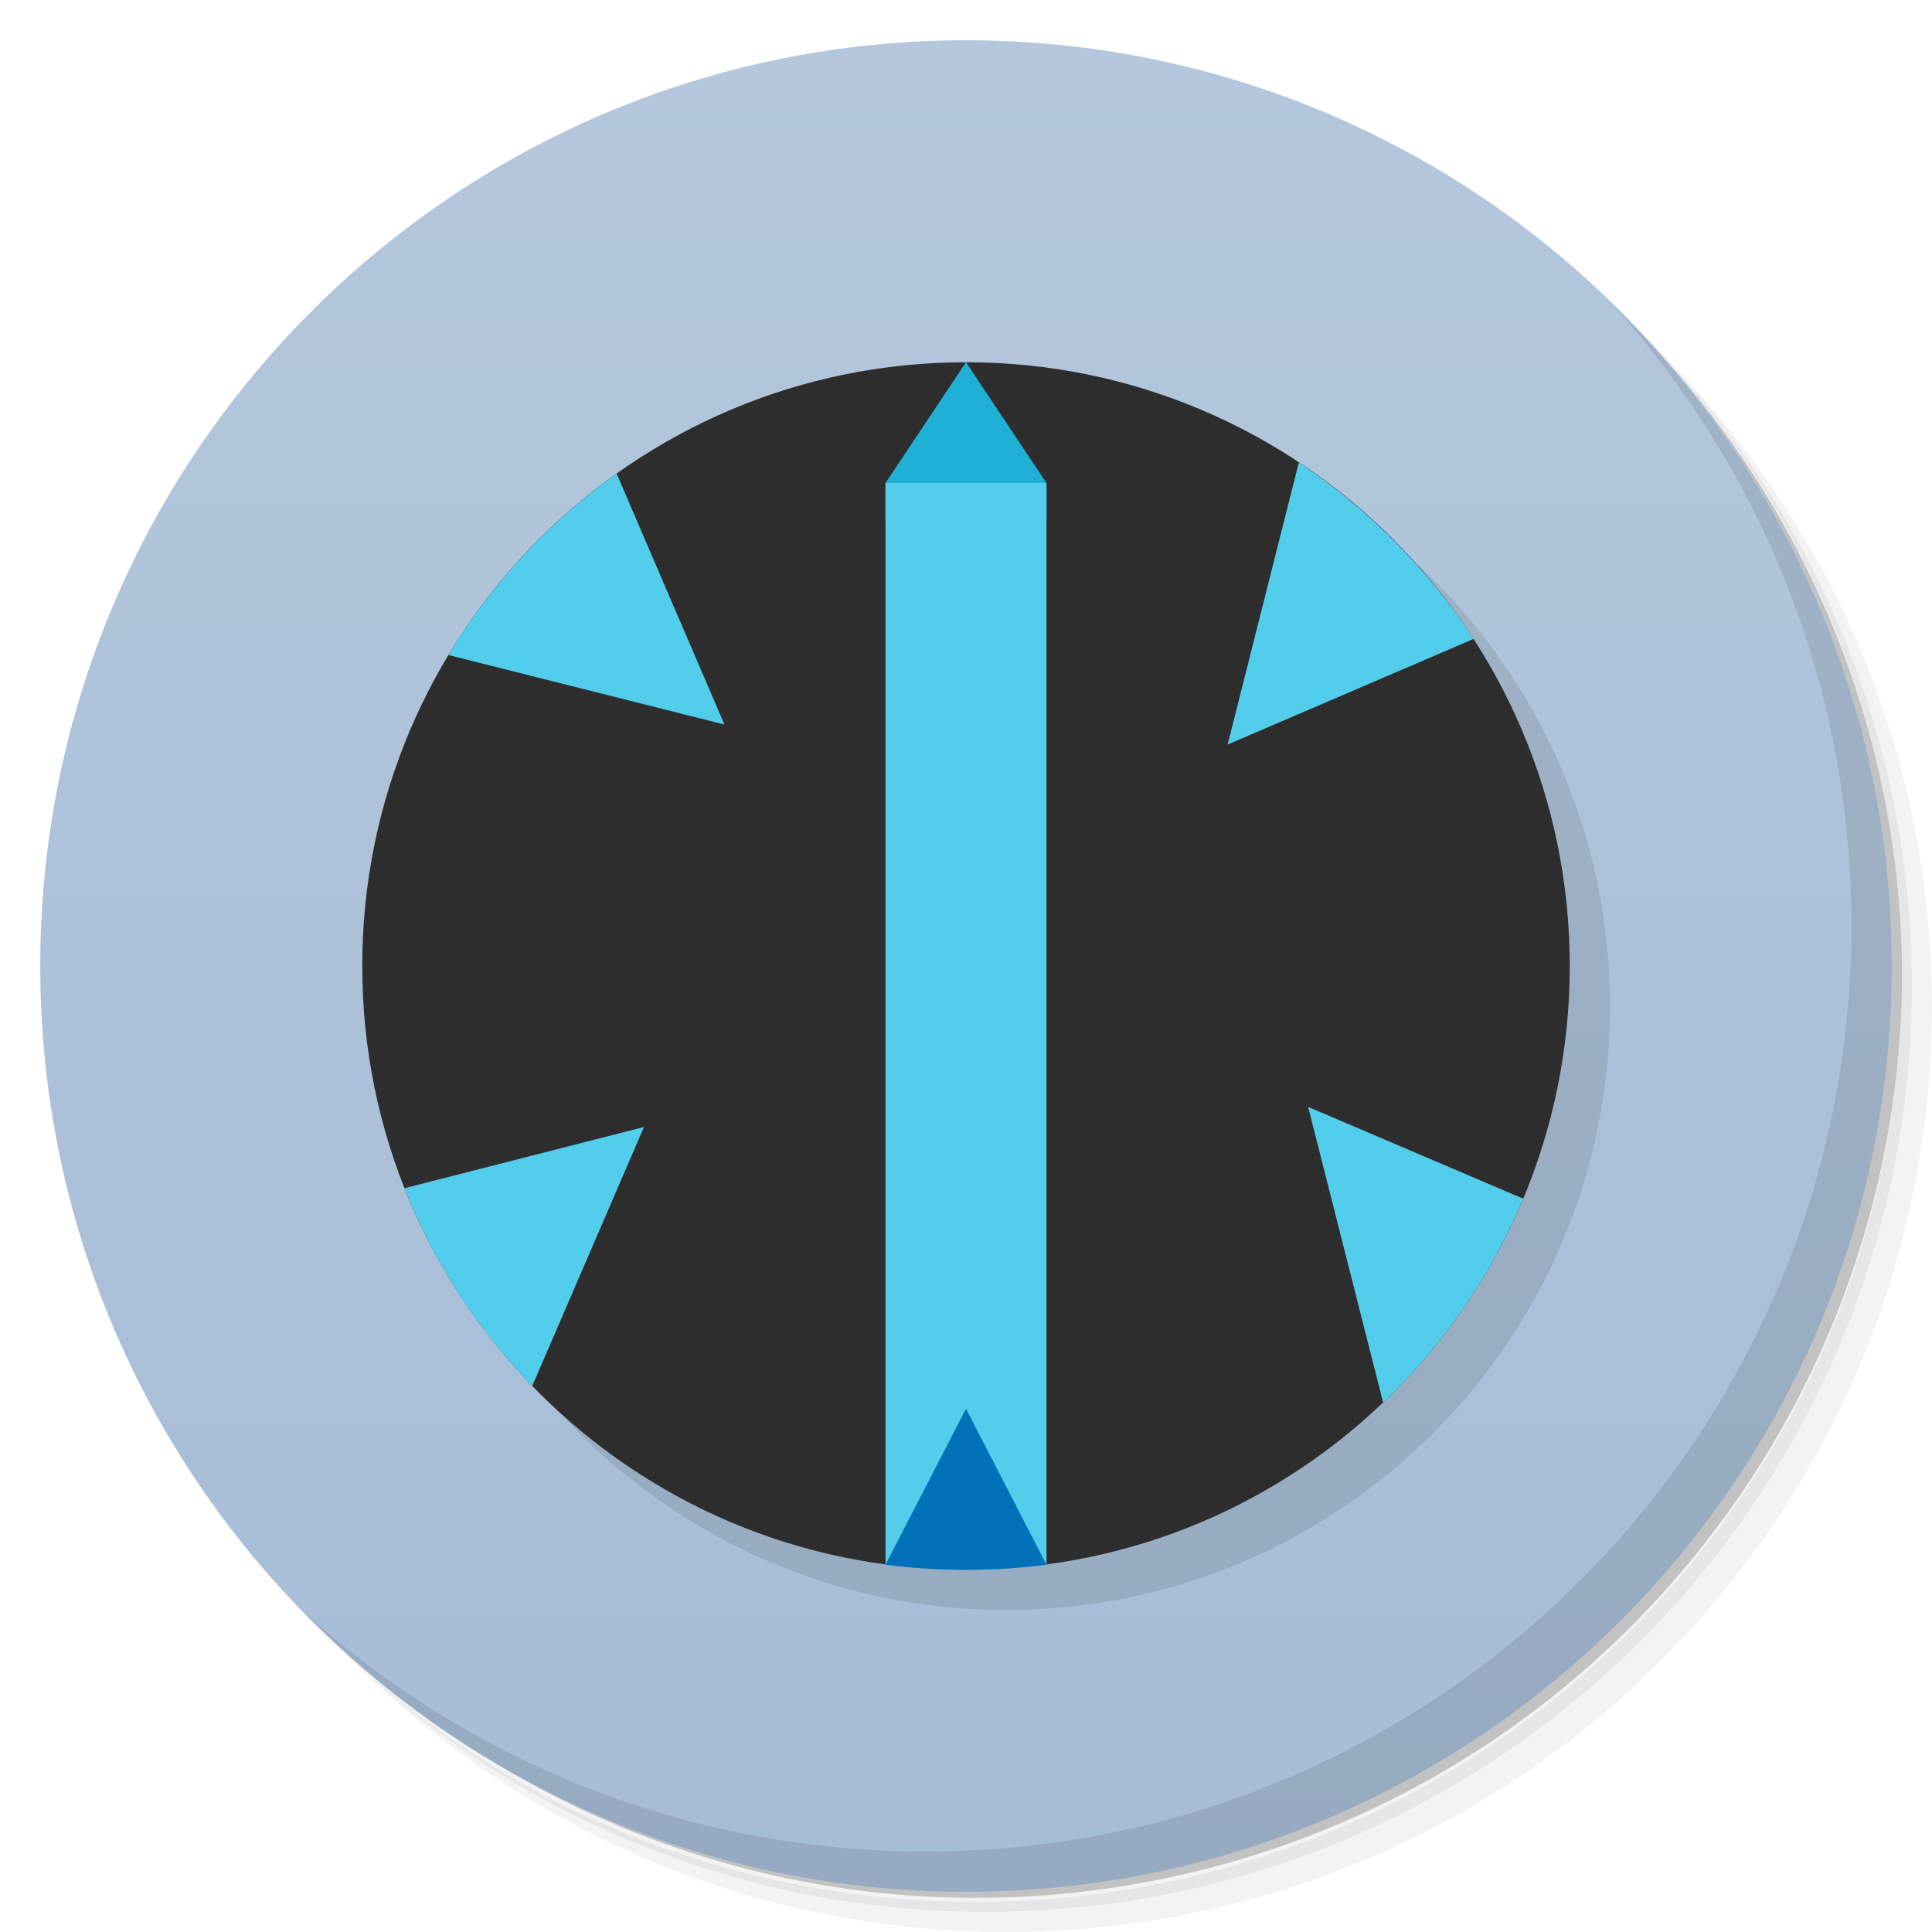
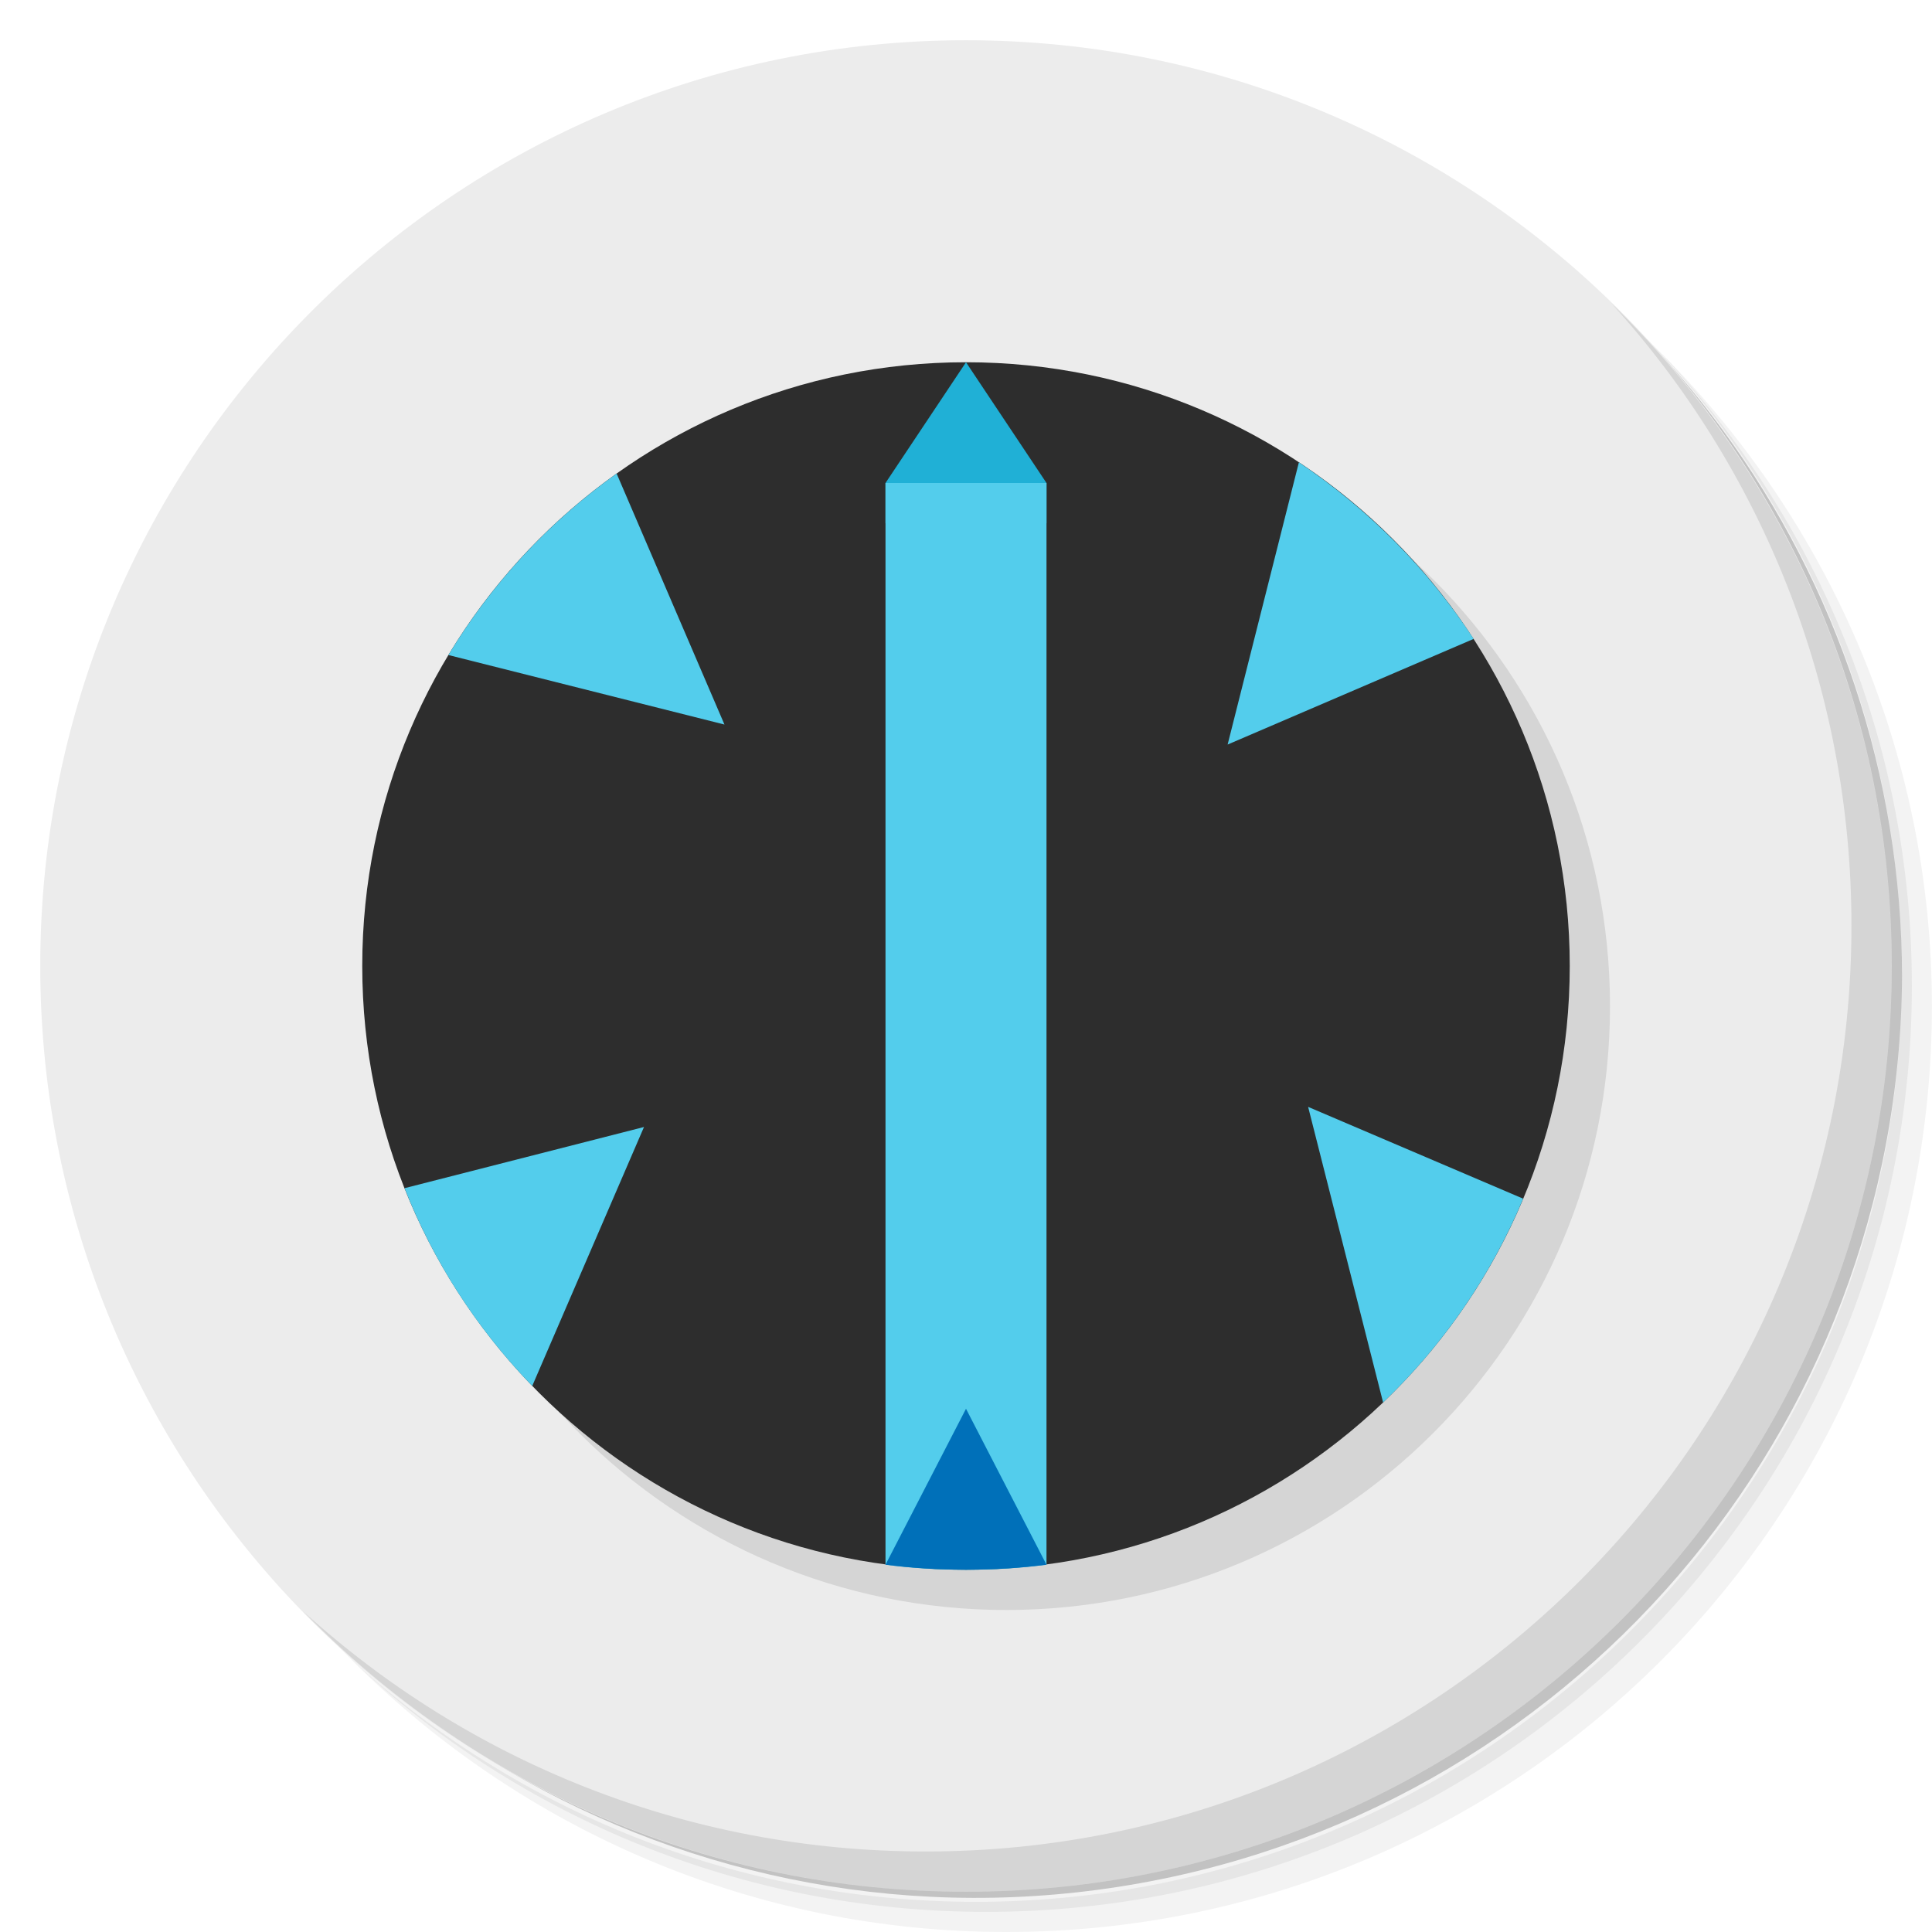
- <svg xmlns="http://www.w3.org/2000/svg" viewBox="0 0 48 48">
-   <defs>
+ <svg xmlns="http://www.w3.org/2000/svg" viewBox="0 0 48 48" id="svg2" version="1.1">
+   <defs id="defs4">
    <linearGradient id="linearGradient3764" x1="1" x2="47" gradientUnits="userSpaceOnUse" gradientTransform="matrix(0,-1,1,0,-1.5e-6,48)">
-       <stop style="stop-color:#a6bdd6;stop-opacity:1" />
-       <stop offset="1" style="stop-color:#b4c7dc;stop-opacity:1" />
+       <stop style="stop-color:#a6bdd6;stop-opacity:1" id="stop7" />
+       <stop offset="1" style="stop-color:#b4c7dc;stop-opacity:1" id="stop9" />
    </linearGradient>
  </defs>
-   <g>
-     <path d="m 36.31 5 c 5.859 4.062 9.688 10.831 9.688 18.5 c 0 12.426 -10.07 22.5 -22.5 22.5 c -7.669 0 -14.438 -3.828 -18.5 -9.688 c 1.037 1.822 2.306 3.499 3.781 4.969 c 4.085 3.712 9.514 5.969 15.469 5.969 c 12.703 0 23 -10.298 23 -23 c 0 -5.954 -2.256 -11.384 -5.969 -15.469 c -1.469 -1.475 -3.147 -2.744 -4.969 -3.781 z m 4.969 3.781 c 3.854 4.113 6.219 9.637 6.219 15.719 c 0 12.703 -10.297 23 -23 23 c -6.081 0 -11.606 -2.364 -15.719 -6.219 c 4.16 4.144 9.883 6.719 16.219 6.719 c 12.703 0 23 -10.298 23 -23 c 0 -6.335 -2.575 -12.06 -6.719 -16.219 z" style="opacity:0.05" />
-     <path d="m 41.28 8.781 c 3.712 4.085 5.969 9.514 5.969 15.469 c 0 12.703 -10.297 23 -23 23 c -5.954 0 -11.384 -2.256 -15.469 -5.969 c 4.113 3.854 9.637 6.219 15.719 6.219 c 12.703 0 23 -10.298 23 -23 c 0 -6.081 -2.364 -11.606 -6.219 -15.719 z" style="opacity:0.1" />
-     <path d="m 31.25 2.375 c 8.615 3.154 14.75 11.417 14.75 21.13 c 0 12.426 -10.07 22.5 -22.5 22.5 c -9.708 0 -17.971 -6.135 -21.12 -14.75 a 23 23 0 0 0 44.875 -7 a 23 23 0 0 0 -16 -21.875 z" style="opacity:0.2" />
+   <g id="g11">
+     <path d="m 36.31 5 c 5.859 4.062 9.688 10.831 9.688 18.5 c 0 12.426 -10.07 22.5 -22.5 22.5 c -7.669 0 -14.438 -3.828 -18.5 -9.688 c 1.037 1.822 2.306 3.499 3.781 4.969 c 4.085 3.712 9.514 5.969 15.469 5.969 c 12.703 0 23 -10.298 23 -23 c 0 -5.954 -2.256 -11.384 -5.969 -15.469 c -1.469 -1.475 -3.147 -2.744 -4.969 -3.781 z m 4.969 3.781 c 3.854 4.113 6.219 9.637 6.219 15.719 c 0 12.703 -10.297 23 -23 23 c -6.081 0 -11.606 -2.364 -15.719 -6.219 c 4.16 4.144 9.883 6.719 16.219 6.719 c 12.703 0 23 -10.298 23 -23 c 0 -6.335 -2.575 -12.06 -6.719 -16.219 z" style="opacity:0.05" id="path13" />
+     <path d="m 41.28 8.781 c 3.712 4.085 5.969 9.514 5.969 15.469 c 0 12.703 -10.297 23 -23 23 c -5.954 0 -11.384 -2.256 -15.469 -5.969 c 4.113 3.854 9.637 6.219 15.719 6.219 c 12.703 0 23 -10.298 23 -23 c 0 -6.081 -2.364 -11.606 -6.219 -15.719 z" style="opacity:0.1" id="path15" />
+     <path d="m 31.25 2.375 c 8.615 3.154 14.75 11.417 14.75 21.13 c 0 12.426 -10.07 22.5 -22.5 22.5 c -9.708 0 -17.971 -6.135 -21.12 -14.75 a 23 23 0 0 0 44.875 -7 a 23 23 0 0 0 -16 -21.875 z" style="opacity:0.2" id="path17" />
  </g>
-   <g>
-     <path d="m 24 1 c 12.703 0 23 10.297 23 23 c 0 12.703 -10.297 23 -23 23 -12.703 0 -23 -10.297 -23 -23 0 -12.703 10.297 -23 23 -23 z" style="fill:url(#linearGradient3764);fill-opacity:1" />
+   <g id="g19" style="fill:#ececec;fill-opacity:1">
+     <path d="m 24 1 c 12.703 0 23 10.297 23 23 c 0 12.703 -10.297 23 -23 23 -12.703 0 -23 -10.297 -23 -23 0 -12.703 10.297 -23 23 -23 z" style="fill:#ececec;fill-opacity:1" id="path21" />
  </g>
-   <g>
-     <g>
-       <g transform="translate(1,1)">
-         <g style="opacity:0.1">
-           <g>
-             <path d="m 39 24 c 0 8.281 -6.715 15 -15 15 c -8.285 0 -15 -6.719 -15 -15 c 0 -8.285 6.715 -15 15 -15 c 8.285 0 15 6.715 15 15 m 0 0" style="fill:#000;fill-opacity:1;stroke:none;fill-rule:nonzero" />
+   <g id="g23">
+     <g id="g25">
+       <g transform="translate(1,1)" id="g27">
+         <g style="opacity:0.1" id="g29">
+           <g id="g31">
+             <path d="m 39 24 c 0 8.281 -6.715 15 -15 15 c -8.285 0 -15 -6.719 -15 -15 c 0 -8.285 6.715 -15 15 -15 c 8.285 0 15 6.715 15 15 m 0 0" style="fill:#000;fill-opacity:1;stroke:none;fill-rule:nonzero" id="path33" />
          </g>
        </g>
      </g>
    </g>
  </g>
-   <g>
-     <g>
-       <g>
-         <path d="M 39,24 C 39,32.281 32.285,39 24,39 15.715,39 9,32.281 9,24 9,15.715 15.715,9 24,9 c 8.285,0 15,6.715 15,15 m 0,0" style="fill:#2d2d2d;fill-opacity:1;stroke:none;fill-rule:nonzero" />
-         <path d="m 15.32 11.766 c -1.684 1.199 -3.109 2.734 -4.18 4.508 l 6.859 1.727 m -2.68 -6.234" style="fill:#53cdec;fill-opacity:1;stroke:none;fill-rule:nonzero" />
-         <path d="m 32.27 11.488 -1.77 7.01 6.113 -2.625 c -1.129 -1.73 -2.617 -3.23 -4.344 -4.387 m 0 0.004" style="fill:#53cdec;fill-opacity:1;stroke:none;fill-rule:nonzero" />
-         <path d="m 32.5,27.5 1.863,7.344 c 1.488,-1.422 2.672,-3.133 3.48,-5.063 M 32.499,27.5" style="fill:#53cdec;fill-opacity:1;stroke:none;fill-rule:nonzero" />
-         <path d="m 16,28 -5.949,1.52 c 0.73,1.852 1.809,3.508 3.172,4.914 M 16,28" style="fill:#53cdec;fill-opacity:1;stroke:none;fill-rule:nonzero" />
-         <path d="m 22 13 4 0 0 -1 -2 -3 -2 3 m 0 1" style="fill:#20b0d6;fill-opacity:1;stroke:none;fill-rule:nonzero" />
-         <path d="m 22,12 0,26.875 c 0.656,0.086 1.32,0.125 2,0.125 0.68,0 1.344,-0.039 2,-0.125 L 26,12 m -4,0" style="fill:#53cdec;fill-opacity:1;stroke:none;fill-rule:nonzero" />
-         <path d="m 24,35 -2,3.875 c 0.656,0.086 1.32,0.125 2,0.125 0.68,0 1.344,-0.039 2,-0.125 M 24,35" style="fill:#0070b9;fill-opacity:1;stroke:none;fill-rule:nonzero" />
+   <g id="g35">
+     <g id="g37">
+       <g id="g39">
+         <path d="M 39,24 C 39,32.281 32.285,39 24,39 15.715,39 9,32.281 9,24 9,15.715 15.715,9 24,9 c 8.285,0 15,6.715 15,15 m 0,0" style="fill:#2d2d2d;fill-opacity:1;stroke:none;fill-rule:nonzero" id="path41" />
+         <path d="m 15.32 11.766 c -1.684 1.199 -3.109 2.734 -4.18 4.508 l 6.859 1.727 m -2.68 -6.234" style="fill:#53cdec;fill-opacity:1;stroke:none;fill-rule:nonzero" id="path43" />
+         <path d="m 32.27 11.488 -1.77 7.01 6.113 -2.625 c -1.129 -1.73 -2.617 -3.23 -4.344 -4.387 m 0 0.004" style="fill:#53cdec;fill-opacity:1;stroke:none;fill-rule:nonzero" id="path45" />
+         <path d="m 32.5,27.5 1.863,7.344 c 1.488,-1.422 2.672,-3.133 3.48,-5.063 M 32.499,27.5" style="fill:#53cdec;fill-opacity:1;stroke:none;fill-rule:nonzero" id="path47" />
+         <path d="m 16,28 -5.949,1.52 c 0.73,1.852 1.809,3.508 3.172,4.914 M 16,28" style="fill:#53cdec;fill-opacity:1;stroke:none;fill-rule:nonzero" id="path49" />
+         <path d="m 22 13 4 0 0 -1 -2 -3 -2 3 m 0 1" style="fill:#20b0d6;fill-opacity:1;stroke:none;fill-rule:nonzero" id="path51" />
+         <path d="m 22,12 0,26.875 c 0.656,0.086 1.32,0.125 2,0.125 0.68,0 1.344,-0.039 2,-0.125 L 26,12 m -4,0" style="fill:#53cdec;fill-opacity:1;stroke:none;fill-rule:nonzero" id="path53" />
+         <path d="m 24,35 -2,3.875 c 0.656,0.086 1.32,0.125 2,0.125 0.68,0 1.344,-0.039 2,-0.125 M 24,35" style="fill:#0070b9;fill-opacity:1;stroke:none;fill-rule:nonzero" id="path55" />
      </g>
    </g>
  </g>
-   <g>
-     <path d="m 40.03 7.531 c 3.712 4.084 5.969 9.514 5.969 15.469 0 12.703 -10.297 23 -23 23 c -5.954 0 -11.384 -2.256 -15.469 -5.969 4.178 4.291 10.01 6.969 16.469 6.969 c 12.703 0 23 -10.298 23 -23 0 -6.462 -2.677 -12.291 -6.969 -16.469 z" style="opacity:0.1" />
+   <g id="g57">
+     <path d="m 40.03 7.531 c 3.712 4.084 5.969 9.514 5.969 15.469 0 12.703 -10.297 23 -23 23 c -5.954 0 -11.384 -2.256 -15.469 -5.969 4.178 4.291 10.01 6.969 16.469 6.969 c 12.703 0 23 -10.298 23 -23 0 -6.462 -2.677 -12.291 -6.969 -16.469 z" style="opacity:0.1" id="path59" />
  </g>
</svg>
